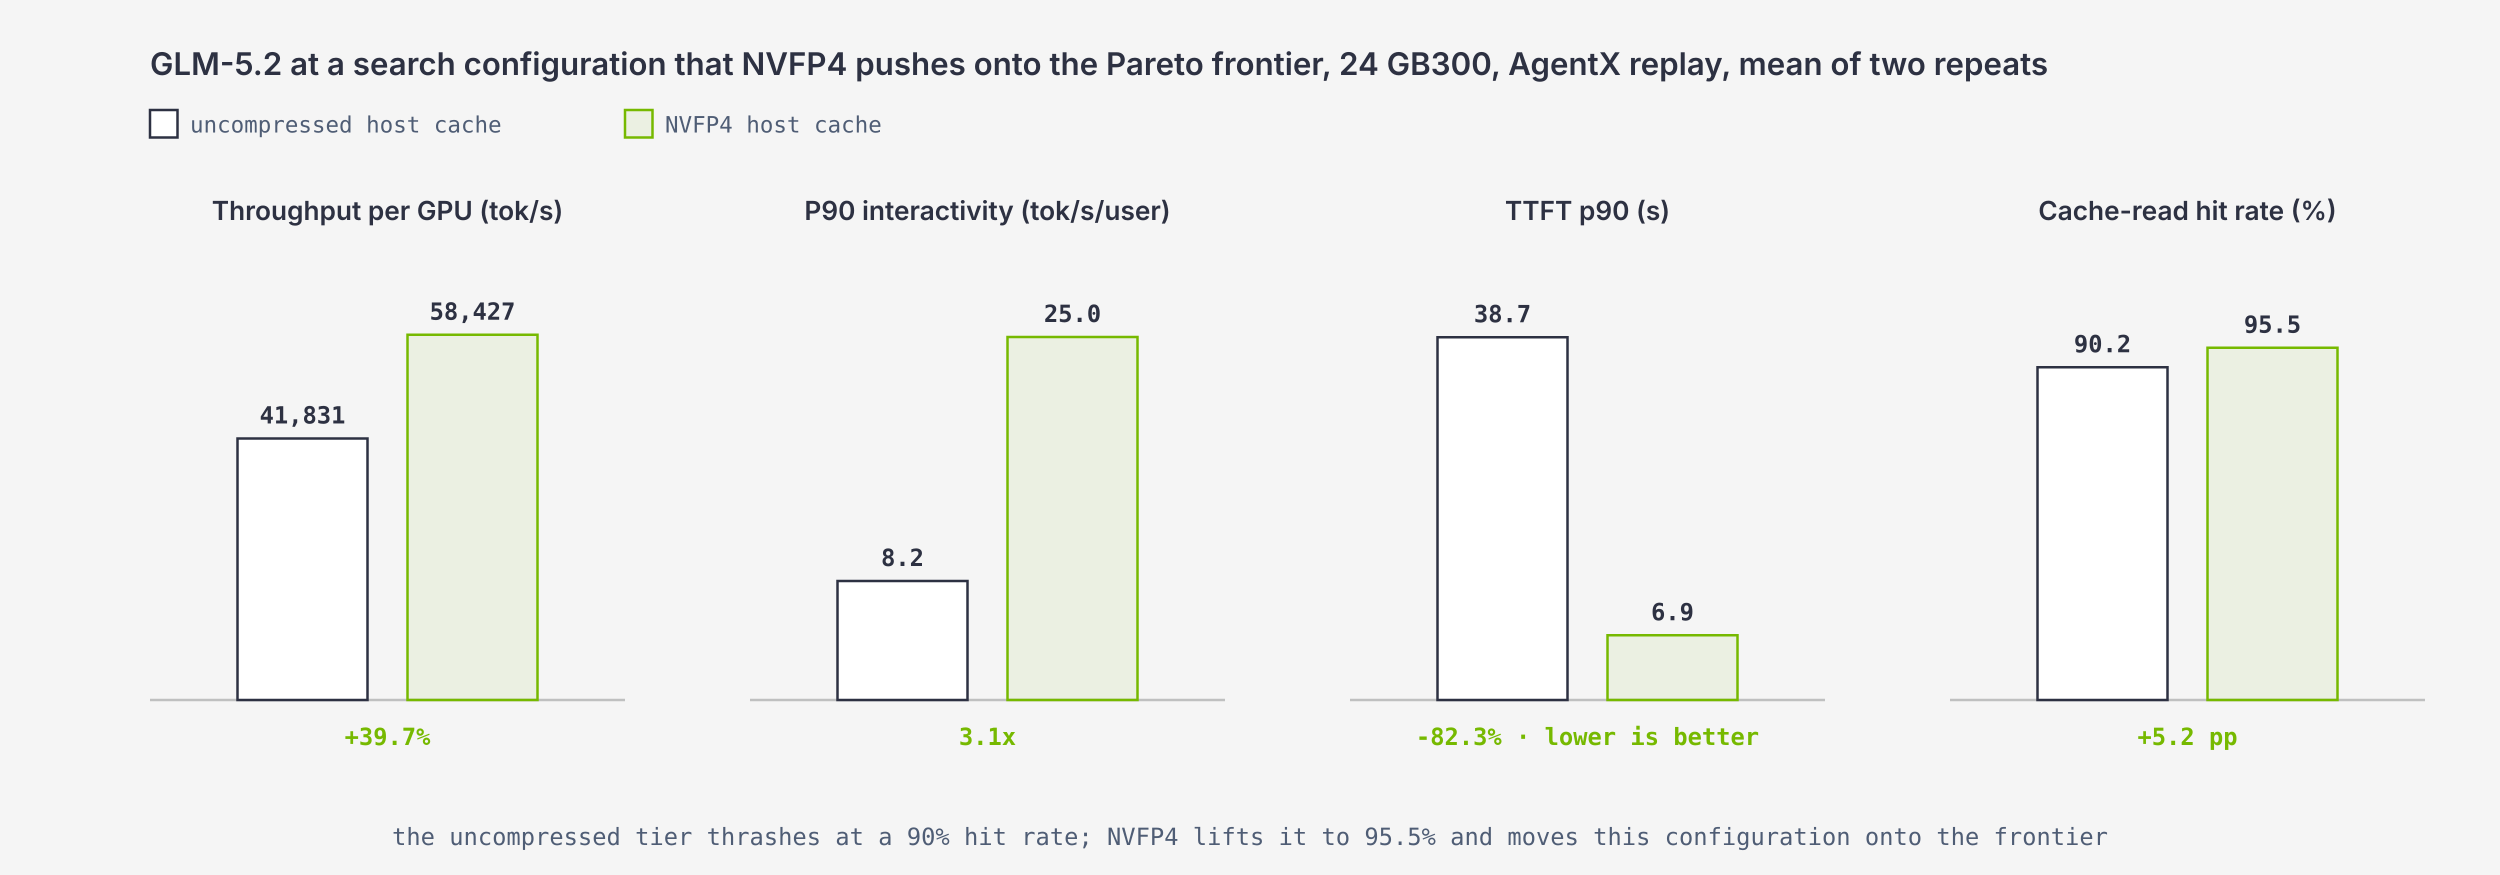
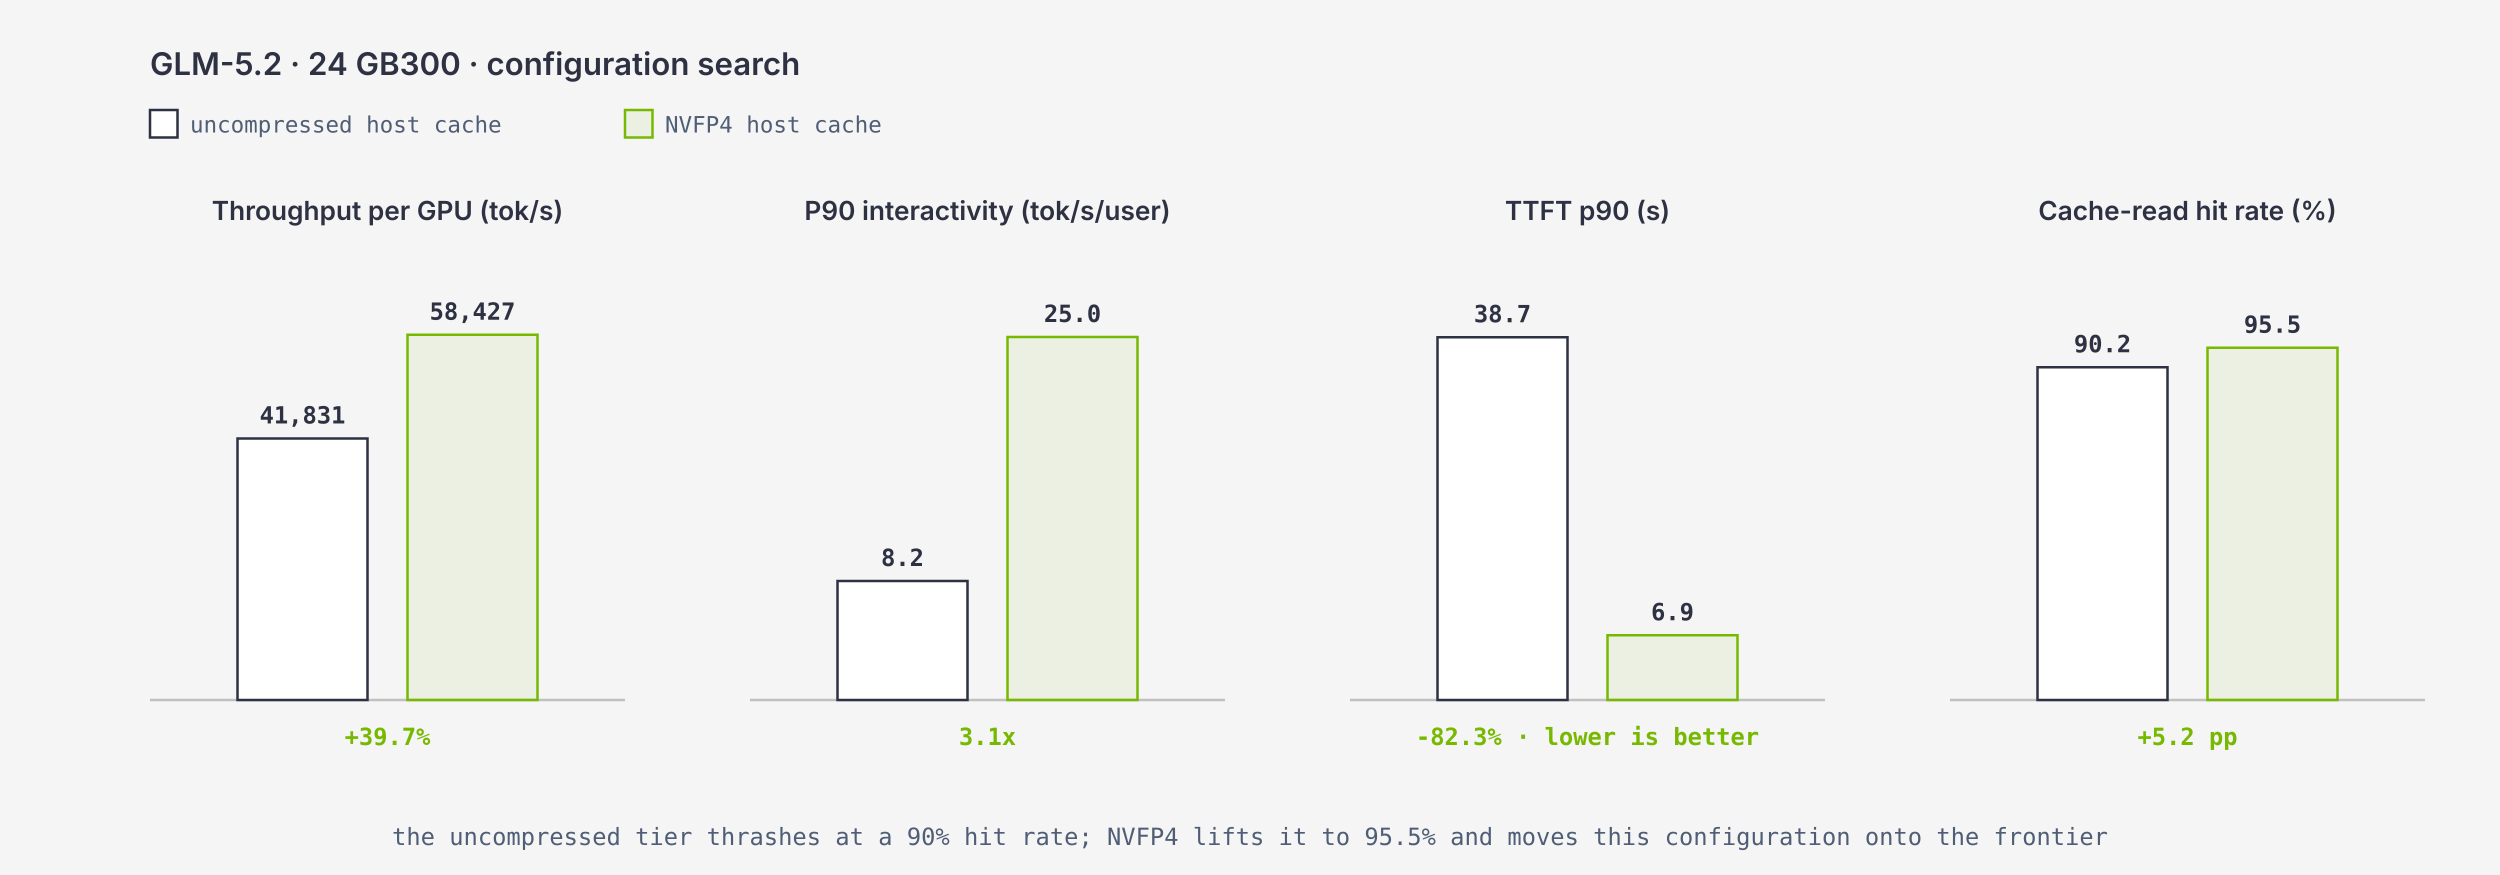
<svg xmlns="http://www.w3.org/2000/svg" viewBox="0 0 1000 350" width="1000" height="350">
  <defs>
    <marker id="ah" markerWidth="8" markerHeight="8" refX="7" refY="4" orient="auto" markerUnits="userSpaceOnUse">
      <path d="M0,0.5 L7,4 L0,7.5" fill="none" stroke="#4f5d75" stroke-width="1" />
    </marker>
  </defs>
  <rect width="1000" height="350" fill="#f5f5f5" />
-   <text x="60.0" y="30.0" font-family="'Geist','Inter',system-ui,-apple-system,'Segoe UI',sans-serif" font-size="12.5" font-weight="600" fill="#2d3142" text-anchor="start">GLM-5.2 at a search configuration that NVFP4 pushes onto the Pareto frontier, 24 GB300, AgentX replay, mean of two repeats</text>
+   <text x="60.0" y="30.0" font-family="'Geist','Inter',system-ui,-apple-system,'Segoe UI',sans-serif" font-size="12.5" font-weight="600" fill="#2d3142" text-anchor="start">GLM-5.2 · 24 GB300 · configuration search</text>
  <rect x="60" y="44" width="11" height="11" fill="#ffffff" stroke="#2d3142" />
  <text x="76.0" y="53.0" font-family="'Geist Mono','SFMono-Regular',Menlo,Consolas,monospace" font-size="9" font-weight="500" fill="#4f5d75" text-anchor="start">uncompressed host cache</text>
  <rect x="250" y="44" width="11" height="11" fill="rgba(118,185,0,0.08)" stroke="#76B900" />
  <text x="266.0" y="53.0" font-family="'Geist Mono','SFMono-Regular',Menlo,Consolas,monospace" font-size="9" font-weight="500" fill="#4f5d75" text-anchor="start">NVFP4 host cache</text>
  <text x="155.0" y="88.0" font-family="'Geist','Inter',system-ui,-apple-system,'Segoe UI',sans-serif" font-size="10.5" font-weight="600" fill="#2d3142" text-anchor="middle">Throughput per GPU (tok/s)</text>
  <line x1="60" y1="280" x2="250" y2="280" stroke="#bfc0c0" stroke-width="1" />
  <rect x="95.0" y="175.4" width="52" height="104.6" fill="#ffffff" stroke="#2d3142" stroke-width="1" />
  <text x="121.0" y="169.4" font-family="'Geist Mono','SFMono-Regular',Menlo,Consolas,monospace" font-size="9.5" font-weight="600" fill="#2d3142" text-anchor="middle">41,831</text>
  <rect x="163.0" y="133.9" width="52" height="146.1" fill="rgba(118,185,0,0.08)" stroke="#76B900" stroke-width="1" />
  <text x="189.0" y="127.9" font-family="'Geist Mono','SFMono-Regular',Menlo,Consolas,monospace" font-size="9.5" font-weight="600" fill="#2d3142" text-anchor="middle">58,427</text>
  <text x="155.0" y="298.0" font-family="'Geist Mono','SFMono-Regular',Menlo,Consolas,monospace" font-size="9.5" font-weight="600" fill="#76B900" text-anchor="middle">+39.7%</text>
  <text x="395.0" y="88.0" font-family="'Geist','Inter',system-ui,-apple-system,'Segoe UI',sans-serif" font-size="10.5" font-weight="600" fill="#2d3142" text-anchor="middle">P90 interactivity (tok/s/user)</text>
  <line x1="300" y1="280" x2="490" y2="280" stroke="#bfc0c0" stroke-width="1" />
  <rect x="335.0" y="232.4" width="52" height="47.6" fill="#ffffff" stroke="#2d3142" stroke-width="1" />
  <text x="361.0" y="226.4" font-family="'Geist Mono','SFMono-Regular',Menlo,Consolas,monospace" font-size="9.5" font-weight="600" fill="#2d3142" text-anchor="middle">8.2</text>
  <rect x="403.0" y="134.8" width="52" height="145.2" fill="rgba(118,185,0,0.08)" stroke="#76B900" stroke-width="1" />
  <text x="429.0" y="128.8" font-family="'Geist Mono','SFMono-Regular',Menlo,Consolas,monospace" font-size="9.5" font-weight="600" fill="#2d3142" text-anchor="middle">25.0</text>
  <text x="395.0" y="298.0" font-family="'Geist Mono','SFMono-Regular',Menlo,Consolas,monospace" font-size="9.5" font-weight="600" fill="#76B900" text-anchor="middle">3.1x</text>
  <text x="635.0" y="88.0" font-family="'Geist','Inter',system-ui,-apple-system,'Segoe UI',sans-serif" font-size="10.5" font-weight="600" fill="#2d3142" text-anchor="middle">TTFT p90 (s)</text>
  <line x1="540" y1="280" x2="730" y2="280" stroke="#bfc0c0" stroke-width="1" />
  <rect x="575.0" y="134.9" width="52" height="145.1" fill="#ffffff" stroke="#2d3142" stroke-width="1" />
  <text x="601.0" y="128.9" font-family="'Geist Mono','SFMono-Regular',Menlo,Consolas,monospace" font-size="9.5" font-weight="600" fill="#2d3142" text-anchor="middle">38.7</text>
  <rect x="643.0" y="254.1" width="52" height="25.9" fill="rgba(118,185,0,0.08)" stroke="#76B900" stroke-width="1" />
  <text x="669.0" y="248.1" font-family="'Geist Mono','SFMono-Regular',Menlo,Consolas,monospace" font-size="9.5" font-weight="600" fill="#2d3142" text-anchor="middle">6.9</text>
  <text x="635.0" y="298.0" font-family="'Geist Mono','SFMono-Regular',Menlo,Consolas,monospace" font-size="9.5" font-weight="600" fill="#76B900" text-anchor="middle">-82.3% · lower is better</text>
  <text x="875.0" y="88.0" font-family="'Geist','Inter',system-ui,-apple-system,'Segoe UI',sans-serif" font-size="10.5" font-weight="600" fill="#2d3142" text-anchor="middle">Cache-read hit rate (%)</text>
  <line x1="780" y1="280" x2="970" y2="280" stroke="#bfc0c0" stroke-width="1" />
  <rect x="815.0" y="146.9" width="52" height="133.1" fill="#ffffff" stroke="#2d3142" stroke-width="1" />
  <text x="841.0" y="140.9" font-family="'Geist Mono','SFMono-Regular',Menlo,Consolas,monospace" font-size="9.5" font-weight="600" fill="#2d3142" text-anchor="middle">90.2</text>
  <rect x="883.0" y="139.1" width="52" height="140.9" fill="rgba(118,185,0,0.08)" stroke="#76B900" stroke-width="1" />
  <text x="909.0" y="133.1" font-family="'Geist Mono','SFMono-Regular',Menlo,Consolas,monospace" font-size="9.5" font-weight="600" fill="#2d3142" text-anchor="middle">95.5</text>
  <text x="875.0" y="298.0" font-family="'Geist Mono','SFMono-Regular',Menlo,Consolas,monospace" font-size="9.5" font-weight="600" fill="#76B900" text-anchor="middle">+5.2 pp</text>
  <text x="500.0" y="338.0" font-family="'Geist Mono','SFMono-Regular',Menlo,Consolas,monospace" font-size="9.5" font-weight="500" fill="#4f5d75" text-anchor="middle">the uncompressed tier thrashes at a 90% hit rate; NVFP4 lifts it to 95.5% and moves this configuration onto the frontier</text>
</svg>
